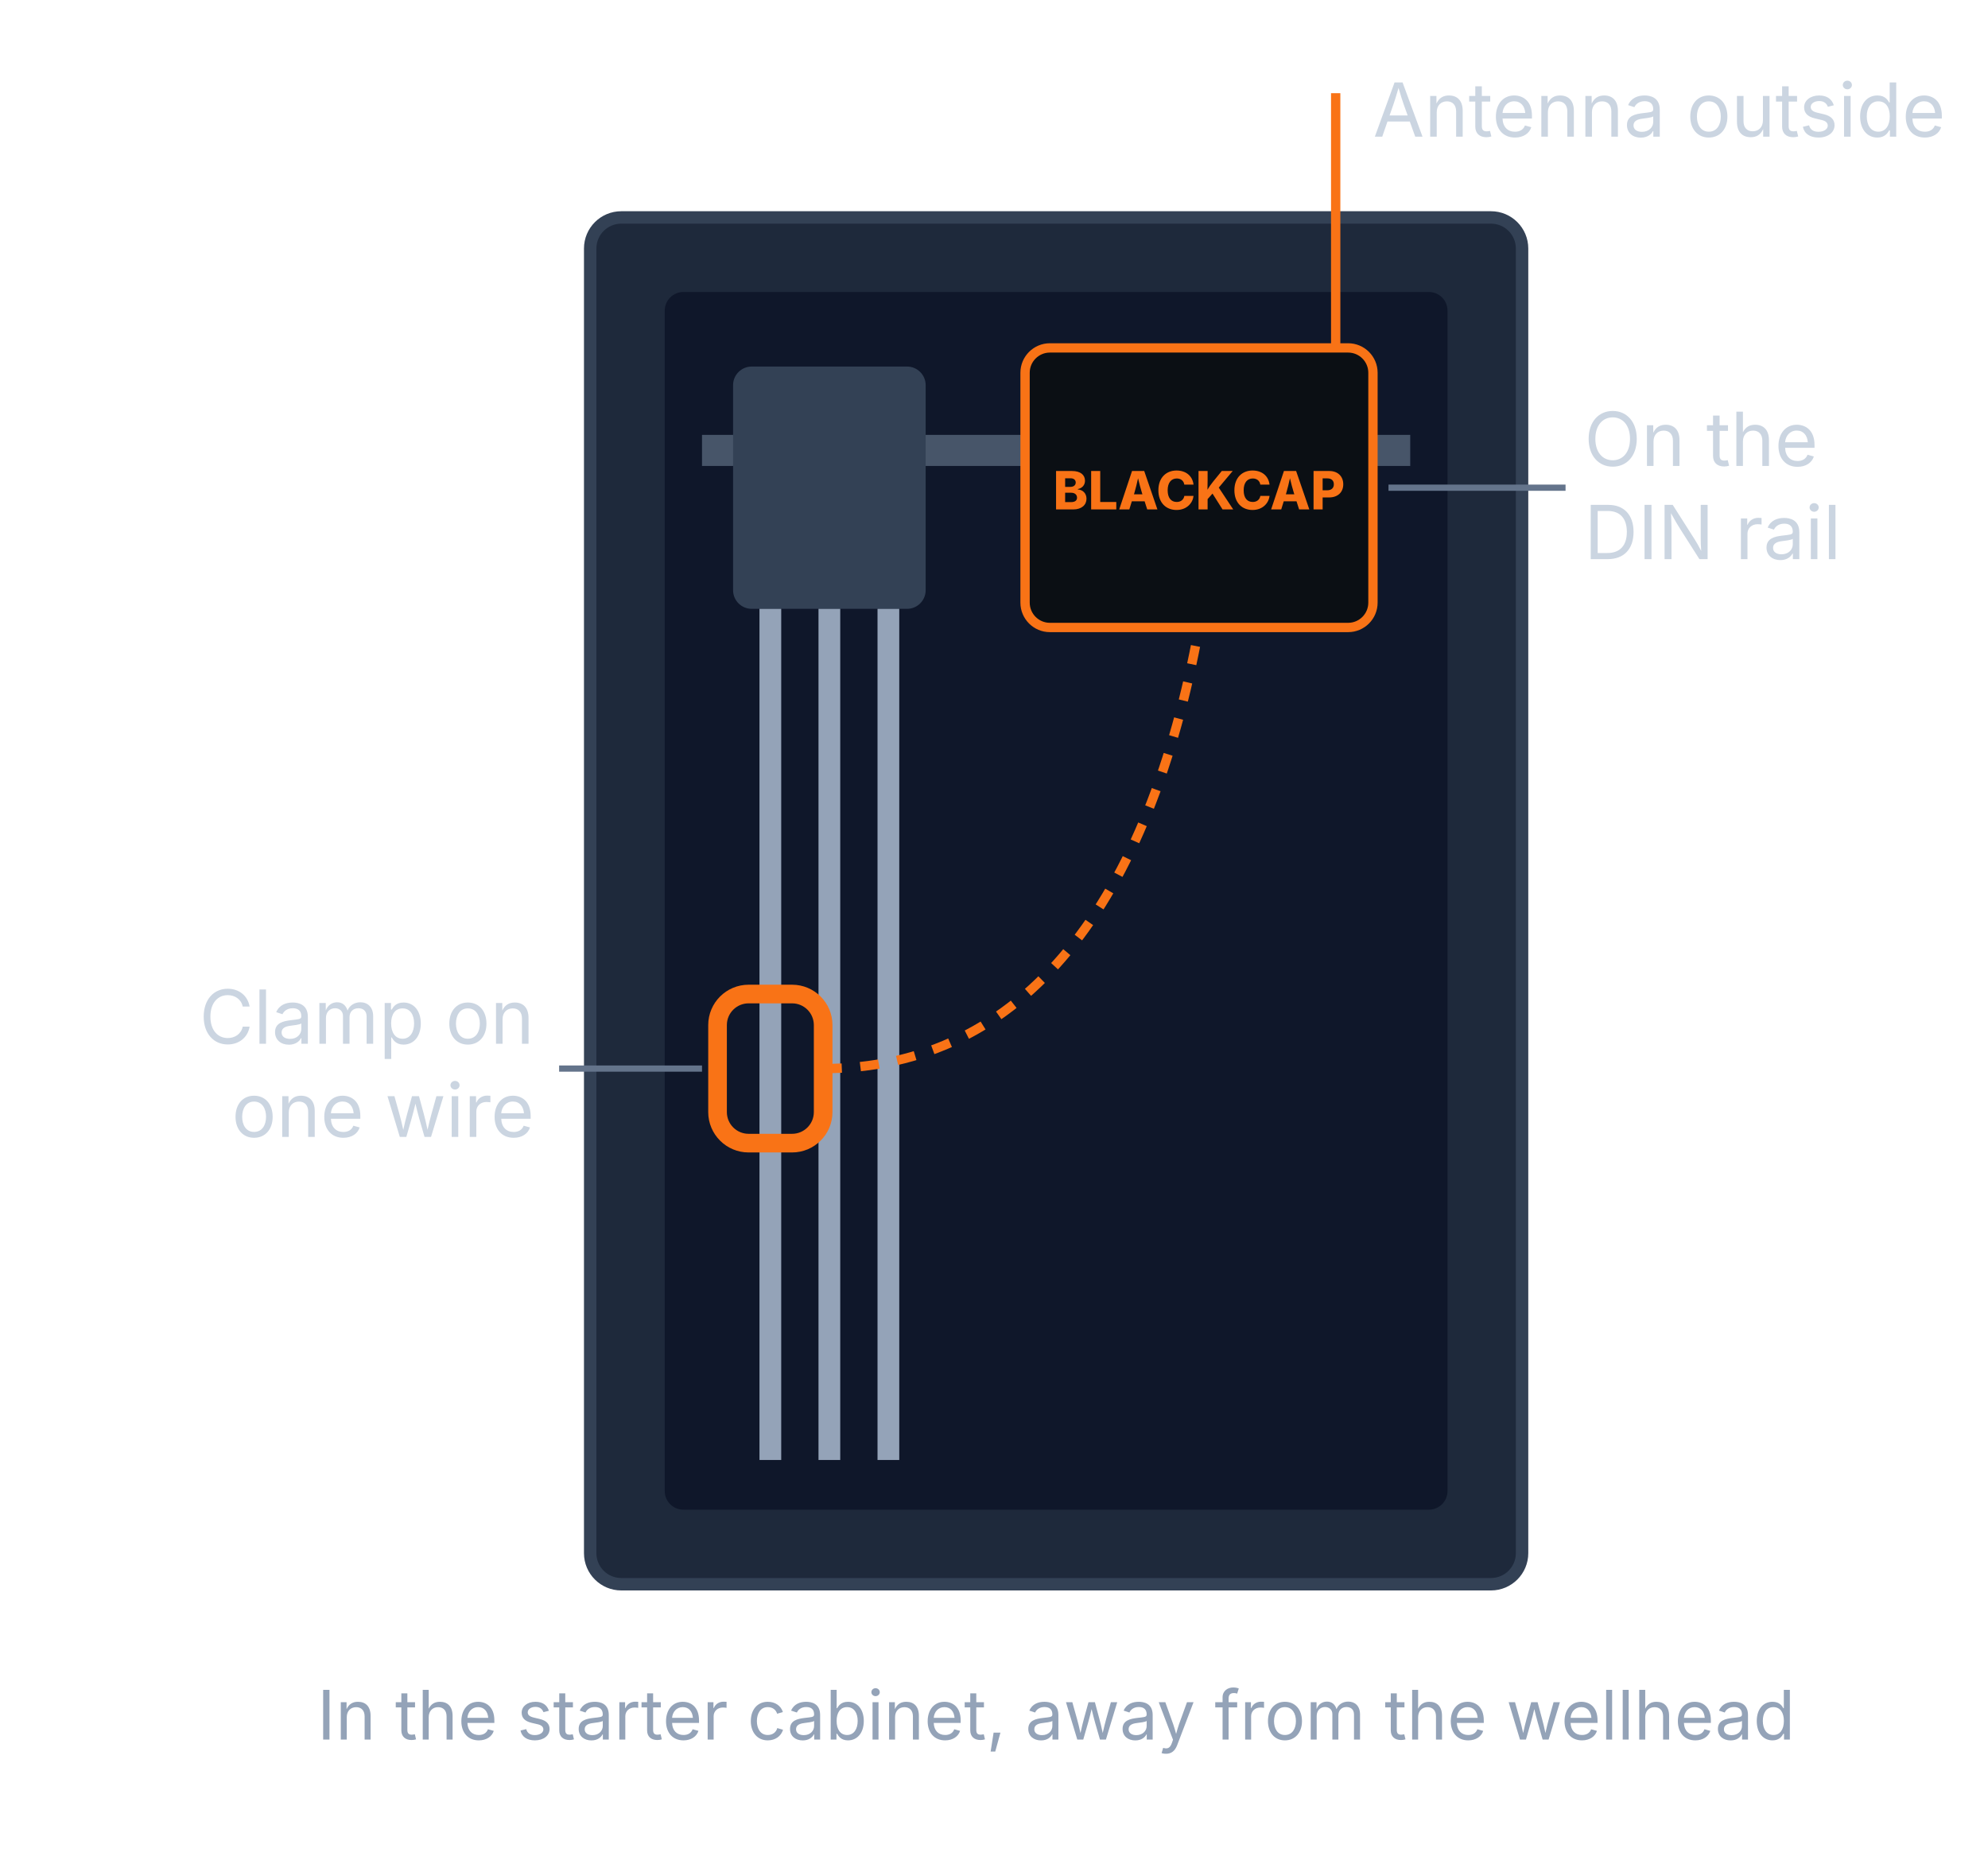
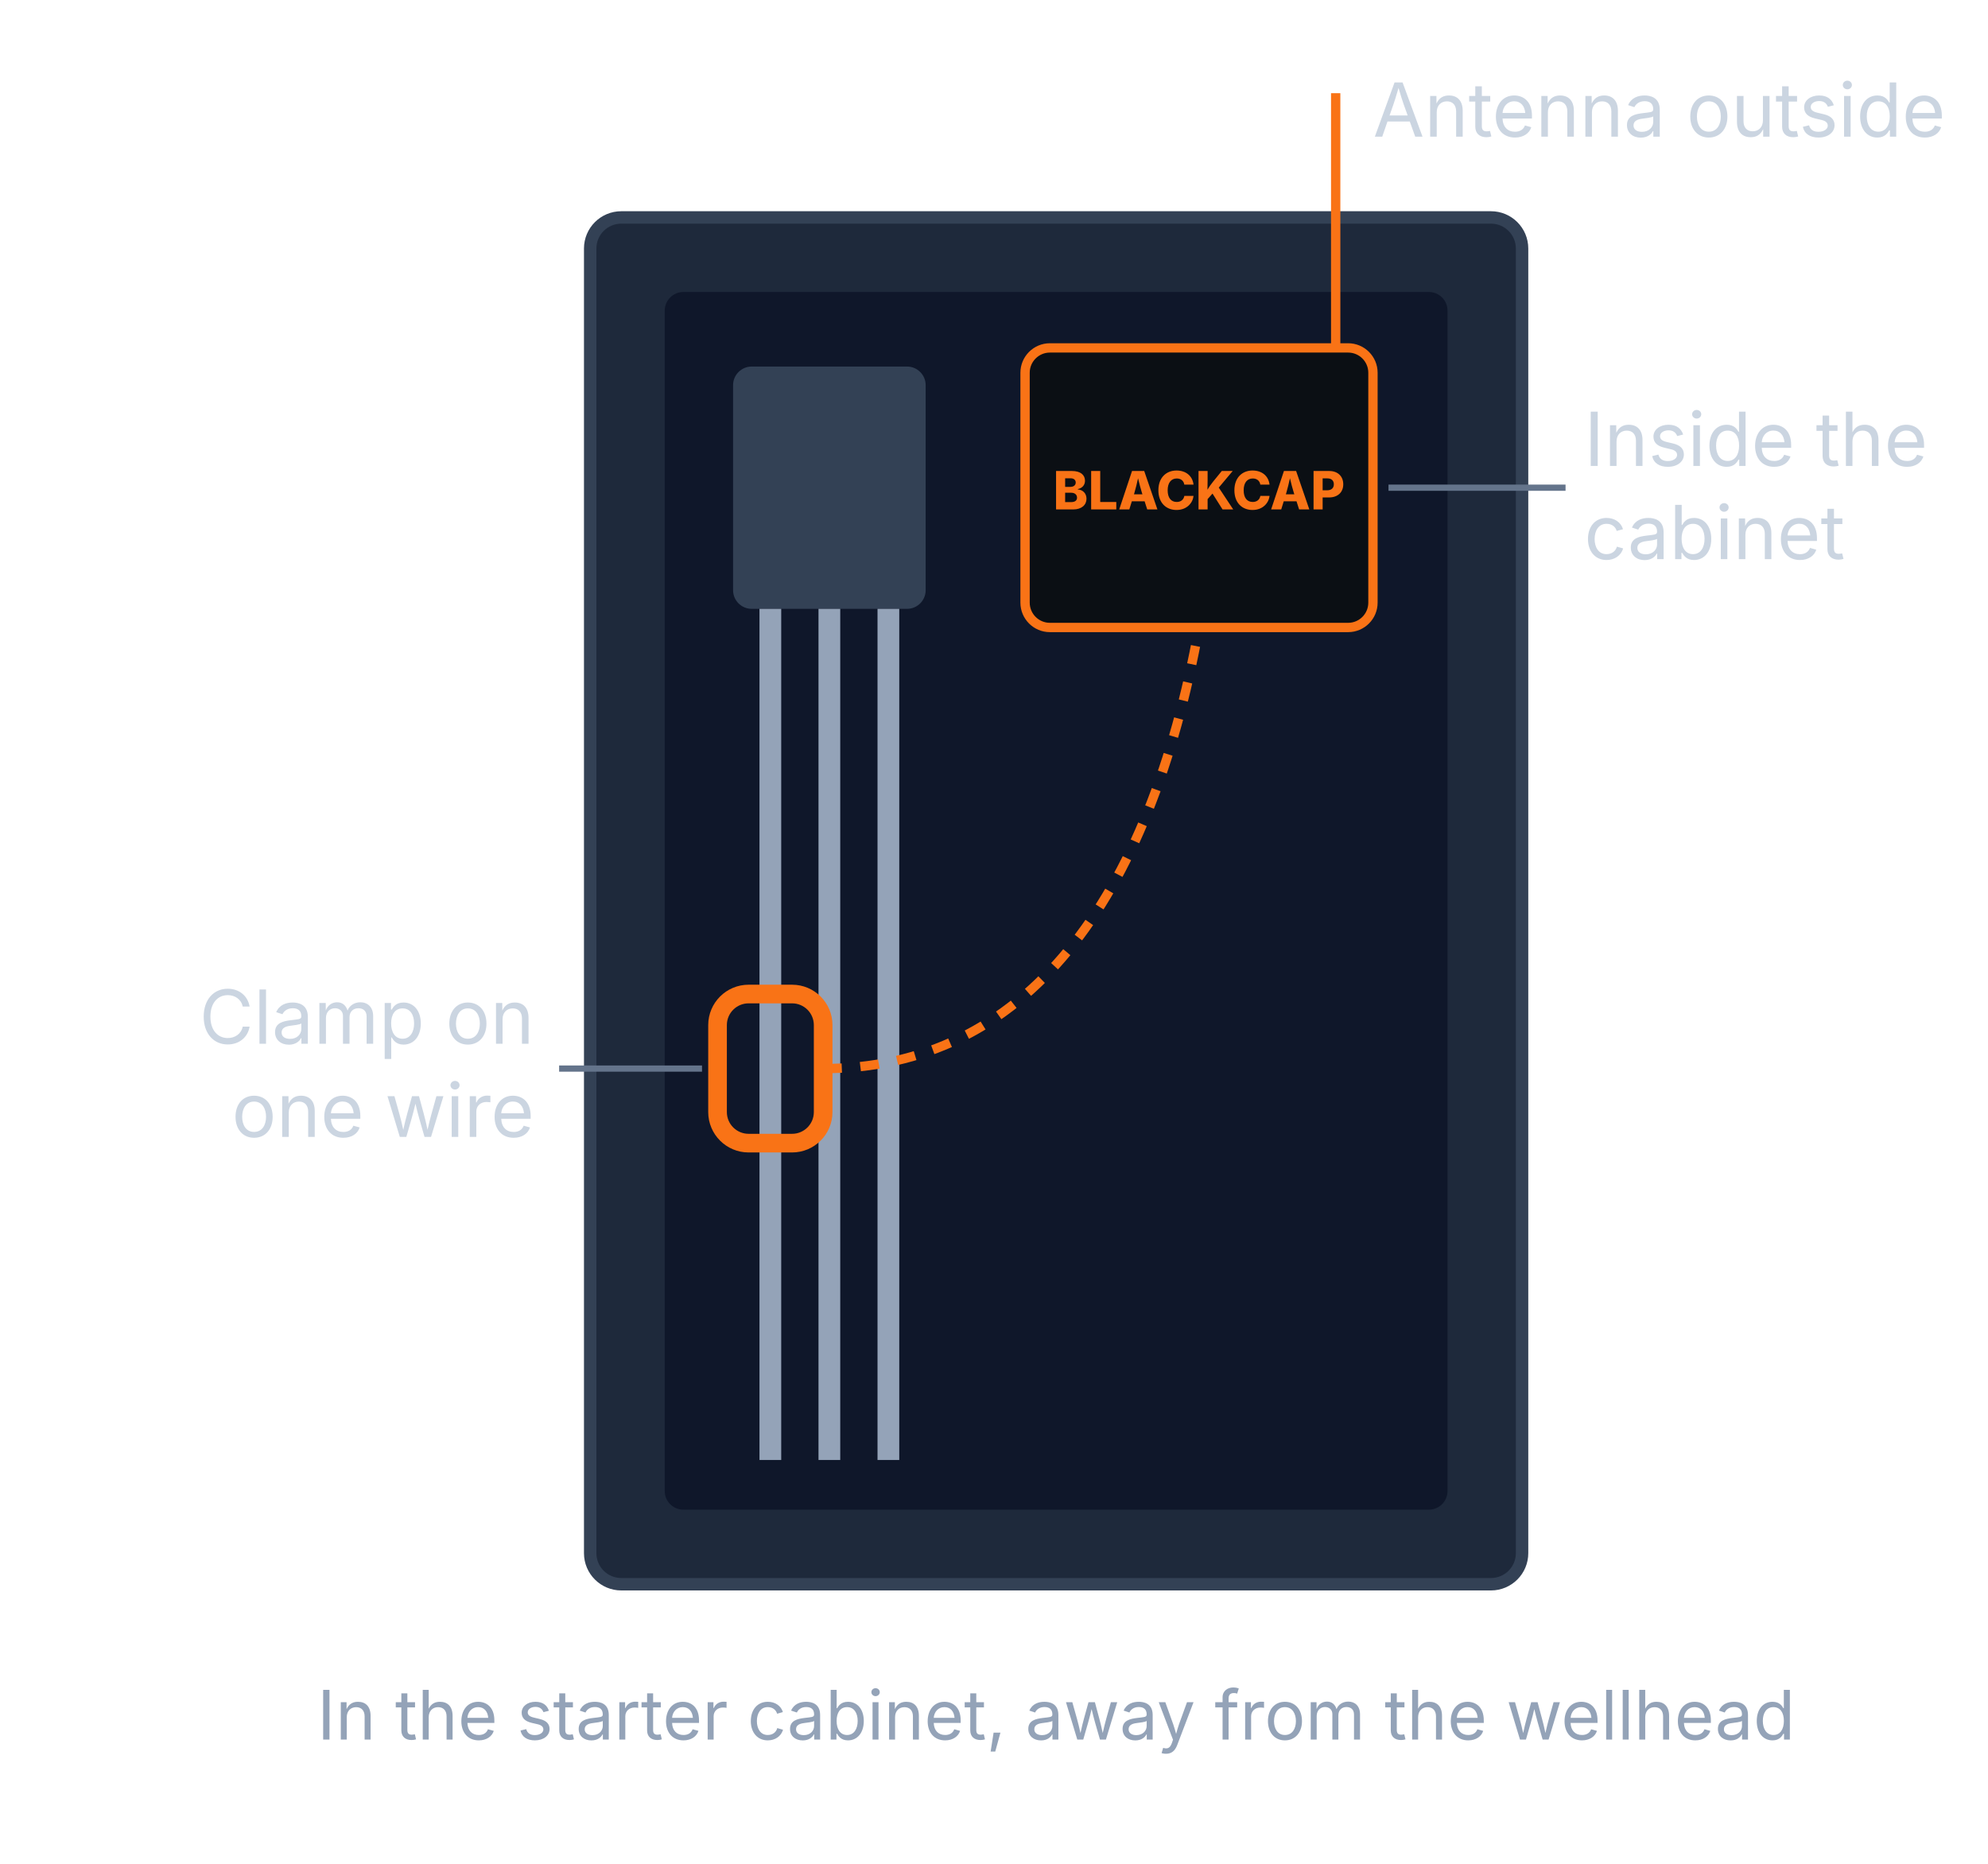
<svg xmlns="http://www.w3.org/2000/svg" viewBox="0 0 640 600" width="100%" height="100%" preserveAspectRatio="xMidYMid meet" font-family="Inter, Helvetica, Arial, sans-serif">
  <rect x="190" y="70" width="300" height="440" rx="10" fill="#1e293b" stroke="#334155" stroke-width="4" />
  <rect x="214" y="94" width="252" height="392" rx="6" fill="#0f172a" />
-   <rect x="226" y="140" width="228" height="10" fill="#475569" />
  <rect x="236" y="118" width="62" height="78" rx="6" fill="#334155" />
  <rect x="330" y="112" width="112" height="90" rx="8" fill="#0b0f14" stroke="#f97316" stroke-width="3" />
  <text x="386" y="164" font-size="17" font-weight="800" fill="#f97316" text-anchor="middle">BLACKCAP</text>
  <line x1="248" y1="196" x2="248" y2="470" stroke="#94a3b8" stroke-width="7" />
  <line x1="267" y1="196" x2="267" y2="470" stroke="#94a3b8" stroke-width="7" />
  <line x1="286" y1="196" x2="286" y2="470" stroke="#94a3b8" stroke-width="7" />
  <rect x="231" y="320" width="34" height="48" rx="10" fill="none" stroke="#f97316" stroke-width="6" />
  <path d="M265,344 C330,344 370,290 386,202" fill="none" stroke="#f97316" stroke-width="3" stroke-dasharray="6 6" />
  <line x1="180" y1="344" x2="226" y2="344" stroke="#64748b" stroke-width="2" />
  <text x="172" y="336" font-size="24" fill="#cbd5e1" text-anchor="end">Clamp on</text>
  <text x="172" y="366" font-size="24" fill="#cbd5e1" text-anchor="end">one wire</text>
  <line x1="447" y1="157" x2="504" y2="157" stroke="#64748b" stroke-width="2" />
-   <text x="510" y="150" font-size="24" fill="#cbd5e1">On the</text>
-   <text x="510" y="180" font-size="24" fill="#cbd5e1">DIN rail</text>
+   <text x="510" y="150" font-size="24" fill="#cbd5e1">Inside the</text>
+   <text x="510" y="180" font-size="24" fill="#cbd5e1">cabinet</text>
  <line x1="430" y1="112" x2="430" y2="30" stroke="#f97316" stroke-width="3" />
  <text x="442" y="44" font-size="24" fill="#cbd5e1">Antenna outside</text>
  <text x="340" y="560" font-size="22" fill="#94a3b8" text-anchor="middle">In the starter cabinet, away from the wellhead</text>
</svg>
